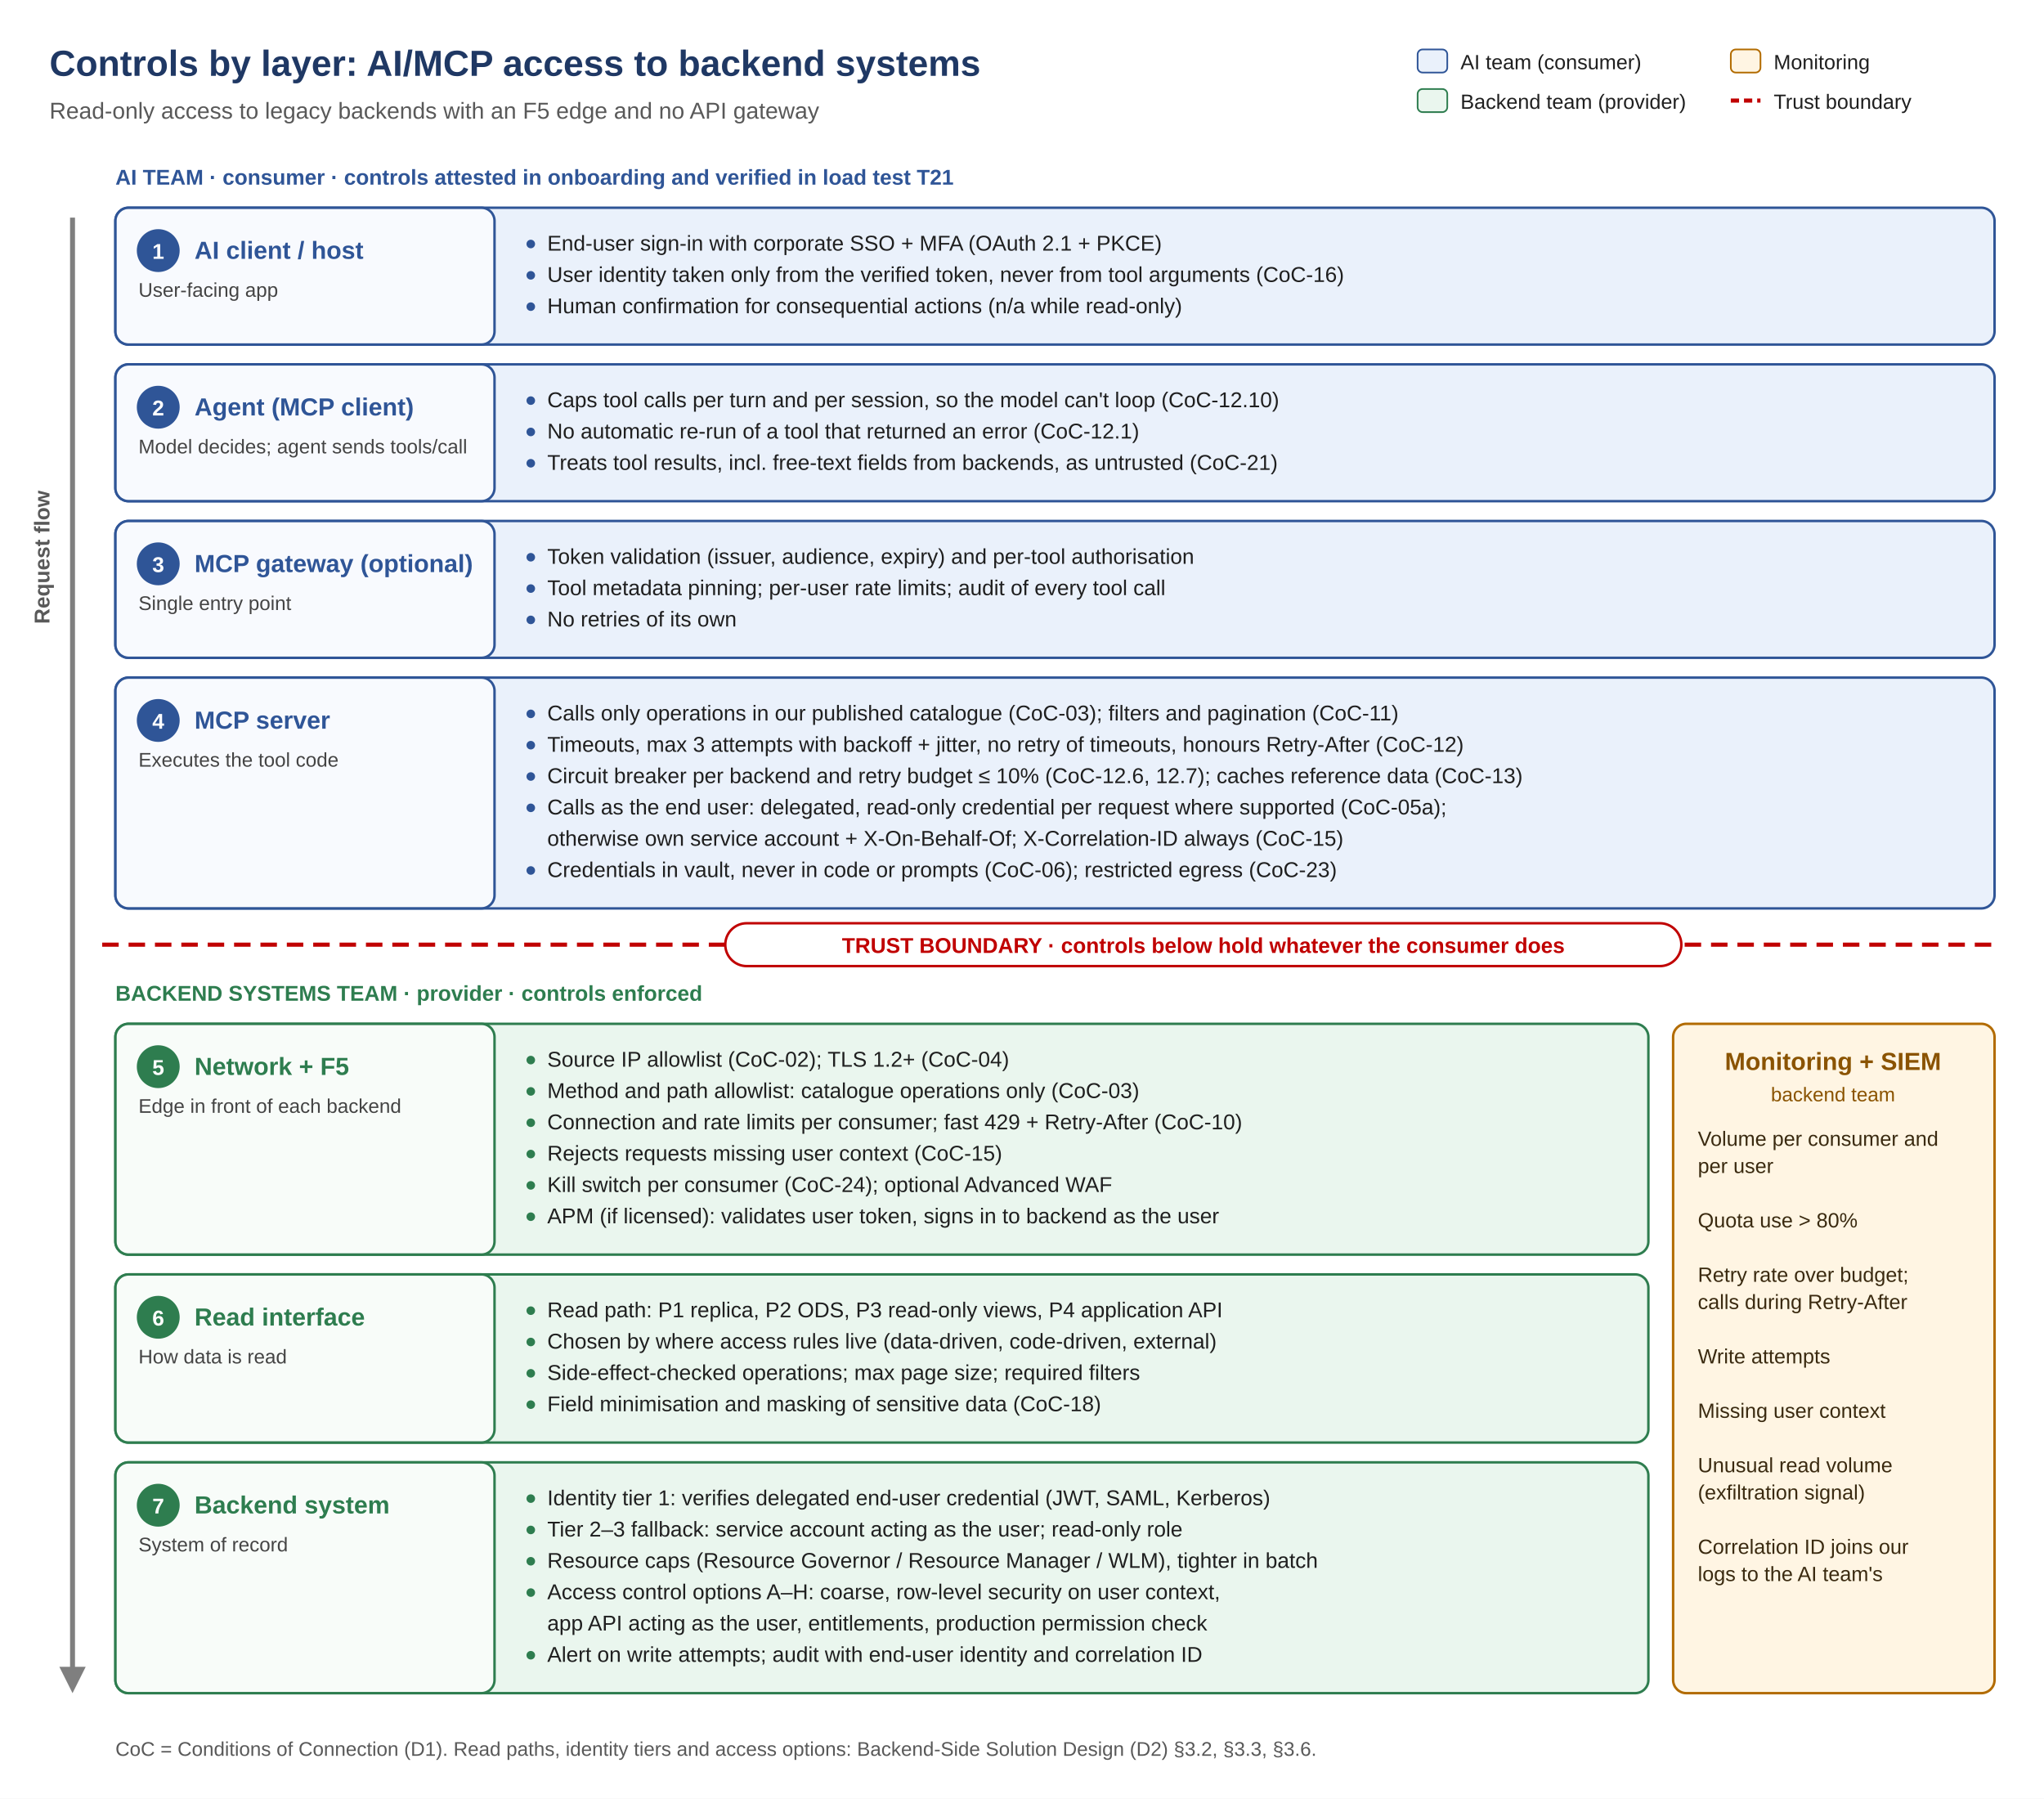
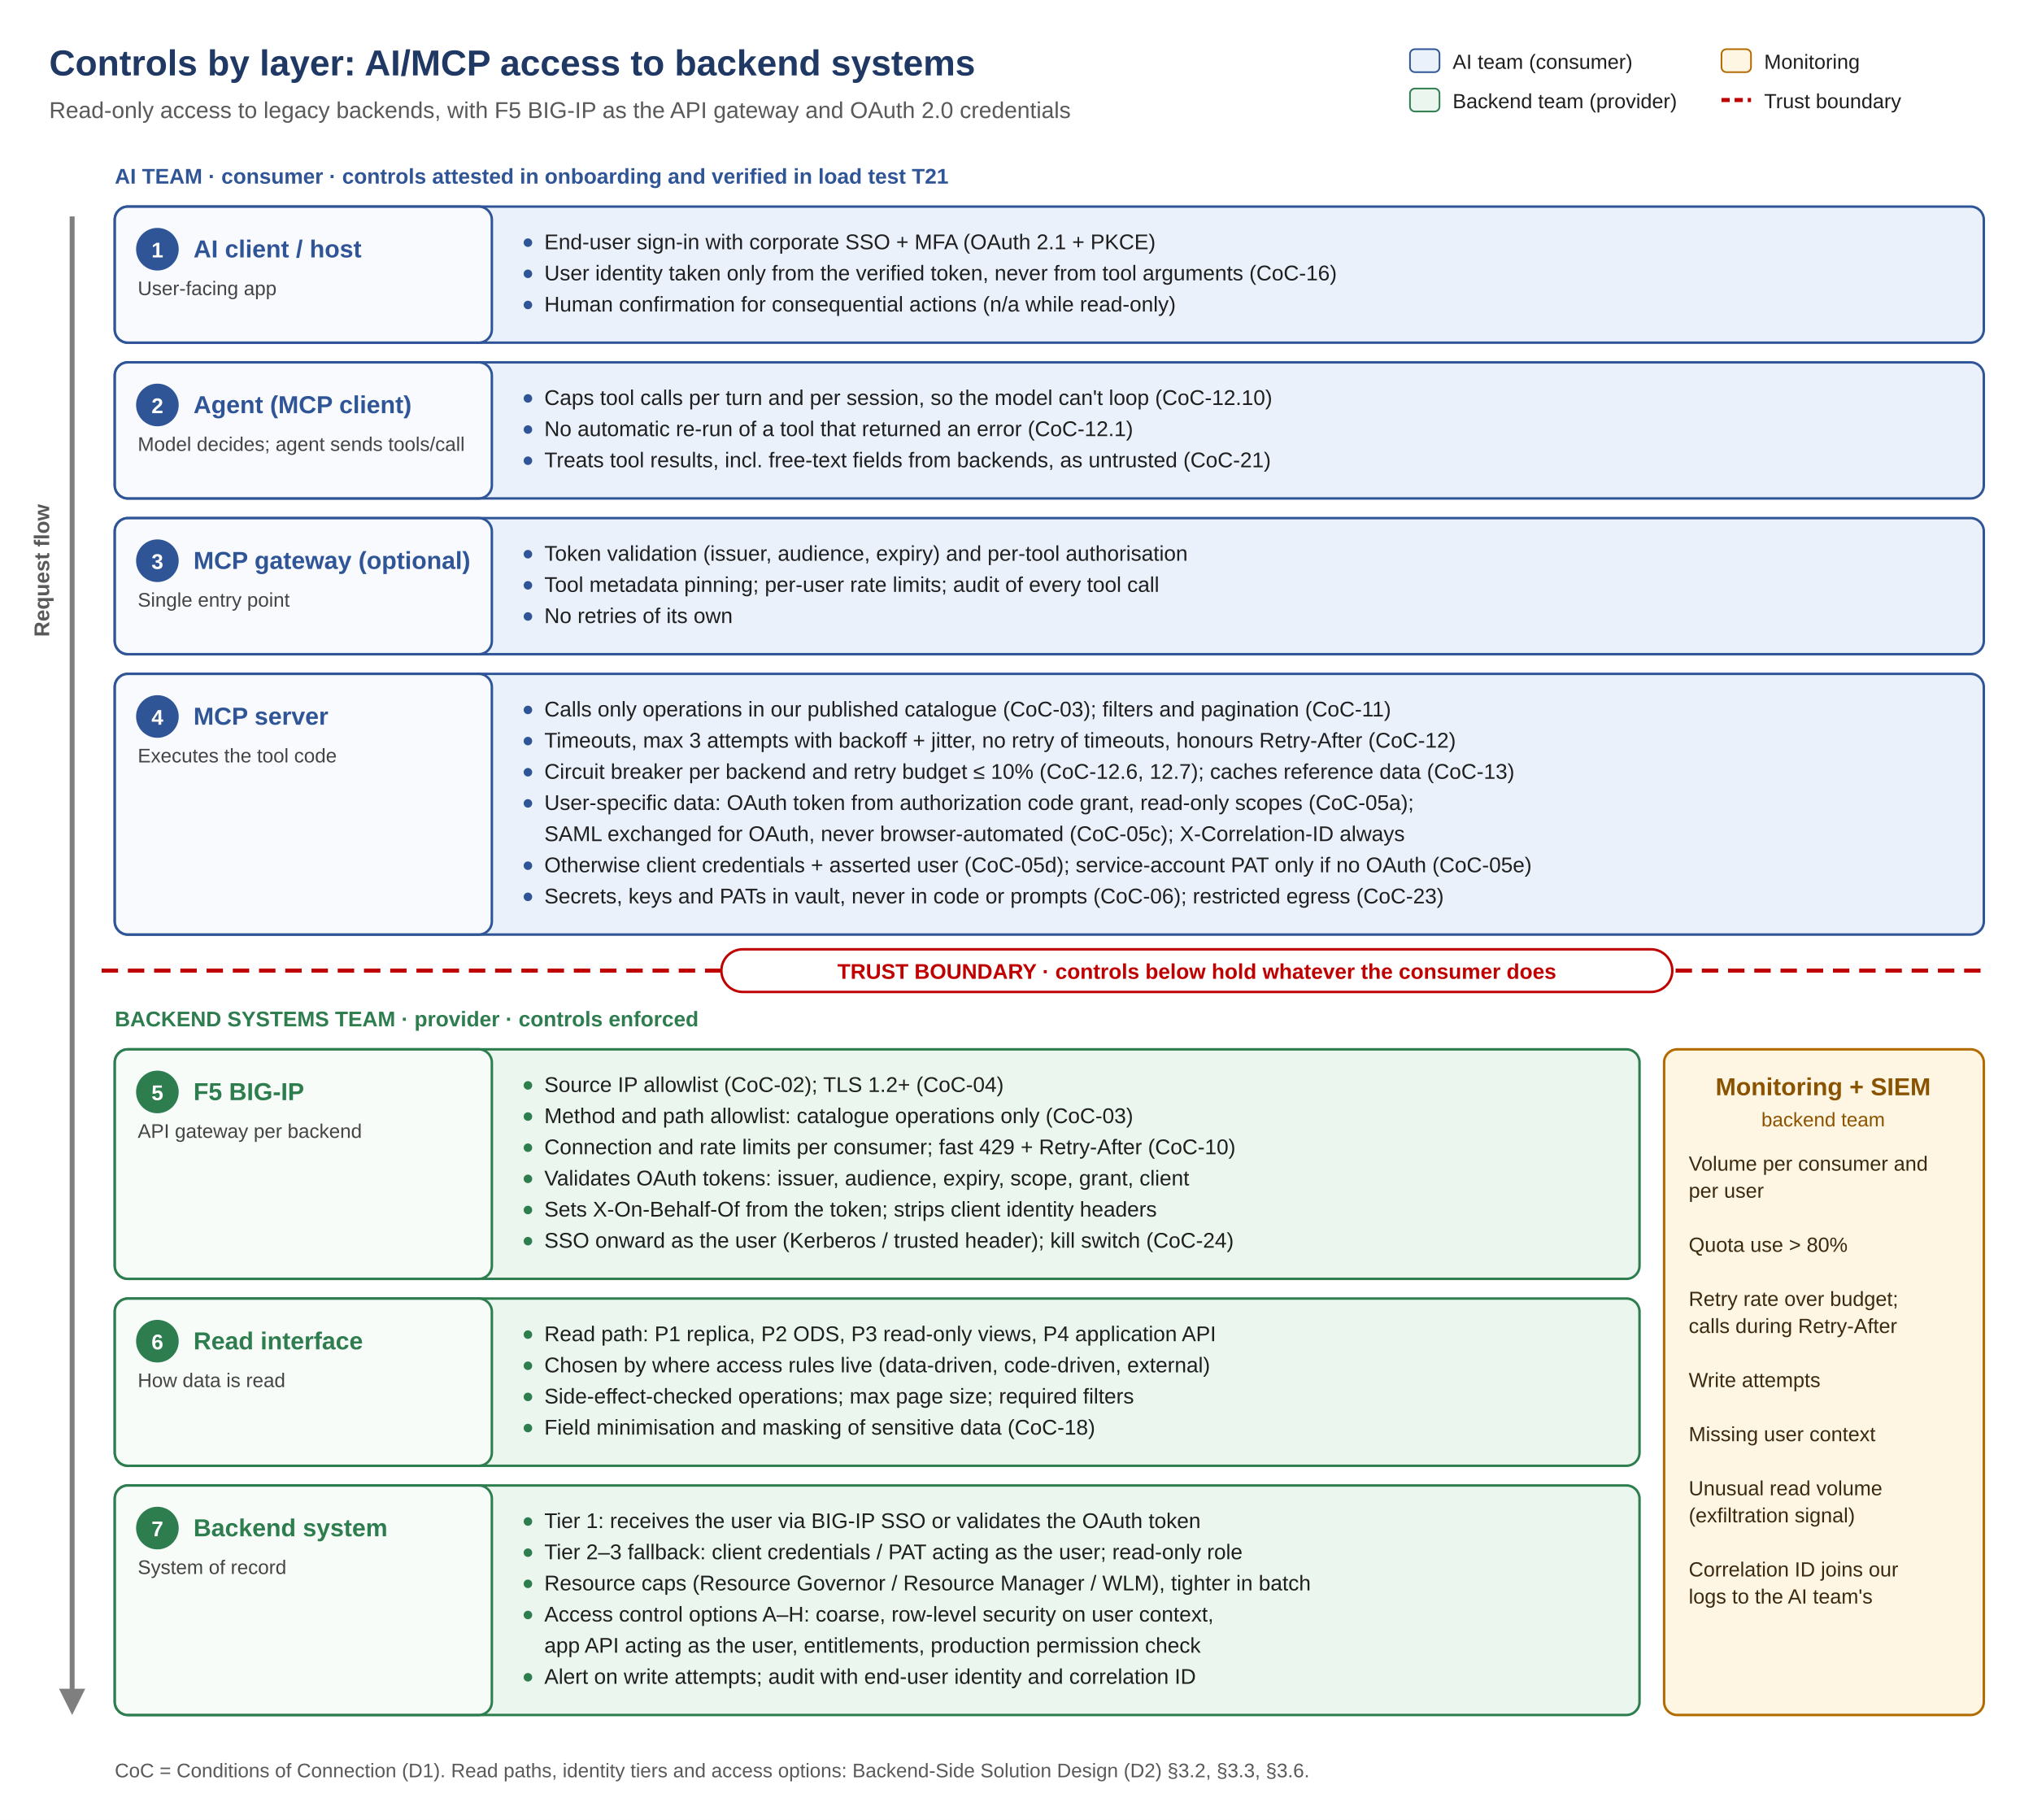
- <svg xmlns="http://www.w3.org/2000/svg" width="1240" height="1091" viewBox="0 0 1240 1091" role="img" aria-labelledby="t d">
-   <rect width="1240" height="1091" fill="#FFFFFF" />
+ <svg xmlns="http://www.w3.org/2000/svg" width="1240" height="1110" viewBox="0 0 1240 1110" role="img" aria-labelledby="t d">
+   <rect width="1240" height="1110" fill="#FFFFFF" />
  <text x="70" y="112" font-family="Arial, Helvetica, sans-serif" font-size="13" font-weight="bold" fill="#2F5597" text-anchor="start">AI TEAM  ·  consumer  ·  controls attested in onboarding and verified in load test T21</text>
  <rect x="70" y="126" width="1140" height="83" rx="8" fill="#EAF1FB" stroke="#2F5597" stroke-width="1.5" />
  <rect x="70" y="126" width="230" height="83" rx="8" fill="#FFFFFF" fill-opacity="0.65" stroke="#2F5597" stroke-width="1.5" />
  <circle cx="96" cy="152" r="13" fill="#2F5597" />
  <text x="96" y="157" font-family="Arial, Helvetica, sans-serif" font-size="13" font-weight="bold" fill="#FFFFFF" text-anchor="middle">1</text>
  <text x="118" y="157" font-family="Arial, Helvetica, sans-serif" font-size="15" font-weight="bold" fill="#2F5597" text-anchor="start">AI client / host</text>
  <text x="84" y="180" font-family="Arial, Helvetica, sans-serif" font-size="12" font-weight="normal" fill="#444444" text-anchor="start">User-facing app</text>
  <circle cx="322" cy="148" r="2.6" fill="#2F5597" />
  <text x="332" y="152" font-family="Arial, Helvetica, sans-serif" font-size="13" font-weight="normal" fill="#1F1F1F" text-anchor="start">End-user sign-in with corporate SSO + MFA (OAuth 2.1 + PKCE)</text>
  <circle cx="322" cy="167" r="2.6" fill="#2F5597" />
  <text x="332" y="171" font-family="Arial, Helvetica, sans-serif" font-size="13" font-weight="normal" fill="#1F1F1F" text-anchor="start">User identity taken only from the verified token, never from tool arguments (CoC-16)</text>
  <circle cx="322" cy="186" r="2.6" fill="#2F5597" />
  <text x="332" y="190" font-family="Arial, Helvetica, sans-serif" font-size="13" font-weight="normal" fill="#1F1F1F" text-anchor="start">Human confirmation for consequential actions (n/a while read-only)</text>
  <rect x="70" y="221" width="1140" height="83" rx="8" fill="#EAF1FB" stroke="#2F5597" stroke-width="1.5" />
  <rect x="70" y="221" width="230" height="83" rx="8" fill="#FFFFFF" fill-opacity="0.65" stroke="#2F5597" stroke-width="1.5" />
  <circle cx="96" cy="247" r="13" fill="#2F5597" />
  <text x="96" y="252" font-family="Arial, Helvetica, sans-serif" font-size="13" font-weight="bold" fill="#FFFFFF" text-anchor="middle">2</text>
  <text x="118" y="252" font-family="Arial, Helvetica, sans-serif" font-size="15" font-weight="bold" fill="#2F5597" text-anchor="start">Agent (MCP client)</text>
  <text x="84" y="275" font-family="Arial, Helvetica, sans-serif" font-size="12" font-weight="normal" fill="#444444" text-anchor="start">Model decides; agent sends tools/call</text>
  <circle cx="322" cy="243" r="2.6" fill="#2F5597" />
  <text x="332" y="247" font-family="Arial, Helvetica, sans-serif" font-size="13" font-weight="normal" fill="#1F1F1F" text-anchor="start">Caps tool calls per turn and per session, so the model can't loop (CoC-12.10)</text>
  <circle cx="322" cy="262" r="2.6" fill="#2F5597" />
  <text x="332" y="266" font-family="Arial, Helvetica, sans-serif" font-size="13" font-weight="normal" fill="#1F1F1F" text-anchor="start">No automatic re-run of a tool that returned an error (CoC-12.1)</text>
  <circle cx="322" cy="281" r="2.6" fill="#2F5597" />
  <text x="332" y="285" font-family="Arial, Helvetica, sans-serif" font-size="13" font-weight="normal" fill="#1F1F1F" text-anchor="start">Treats tool results, incl. free-text fields from backends, as untrusted (CoC-21)</text>
  <rect x="70" y="316" width="1140" height="83" rx="8" fill="#EAF1FB" stroke="#2F5597" stroke-width="1.5" />
  <rect x="70" y="316" width="230" height="83" rx="8" fill="#FFFFFF" fill-opacity="0.65" stroke="#2F5597" stroke-width="1.5" />
  <circle cx="96" cy="342" r="13" fill="#2F5597" />
  <text x="96" y="347" font-family="Arial, Helvetica, sans-serif" font-size="13" font-weight="bold" fill="#FFFFFF" text-anchor="middle">3</text>
  <text x="118" y="347" font-family="Arial, Helvetica, sans-serif" font-size="15" font-weight="bold" fill="#2F5597" text-anchor="start">MCP gateway (optional)</text>
  <text x="84" y="370" font-family="Arial, Helvetica, sans-serif" font-size="12" font-weight="normal" fill="#444444" text-anchor="start">Single entry point</text>
  <circle cx="322" cy="338" r="2.6" fill="#2F5597" />
  <text x="332" y="342" font-family="Arial, Helvetica, sans-serif" font-size="13" font-weight="normal" fill="#1F1F1F" text-anchor="start">Token validation (issuer, audience, expiry) and per-tool authorisation</text>
  <circle cx="322" cy="357" r="2.6" fill="#2F5597" />
  <text x="332" y="361" font-family="Arial, Helvetica, sans-serif" font-size="13" font-weight="normal" fill="#1F1F1F" text-anchor="start">Tool metadata pinning; per-user rate limits; audit of every tool call</text>
  <circle cx="322" cy="376" r="2.6" fill="#2F5597" />
  <text x="332" y="380" font-family="Arial, Helvetica, sans-serif" font-size="13" font-weight="normal" fill="#1F1F1F" text-anchor="start">No retries of its own</text>
-   <rect x="70" y="411" width="1140" height="140" rx="8" fill="#EAF1FB" stroke="#2F5597" stroke-width="1.5" />
-   <rect x="70" y="411" width="230" height="140" rx="8" fill="#FFFFFF" fill-opacity="0.65" stroke="#2F5597" stroke-width="1.5" />
+   <rect x="70" y="411" width="1140" height="159" rx="8" fill="#EAF1FB" stroke="#2F5597" stroke-width="1.5" />
+   <rect x="70" y="411" width="230" height="159" rx="8" fill="#FFFFFF" fill-opacity="0.65" stroke="#2F5597" stroke-width="1.5" />
  <circle cx="96" cy="437" r="13" fill="#2F5597" />
  <text x="96" y="442" font-family="Arial, Helvetica, sans-serif" font-size="13" font-weight="bold" fill="#FFFFFF" text-anchor="middle">4</text>
  <text x="118" y="442" font-family="Arial, Helvetica, sans-serif" font-size="15" font-weight="bold" fill="#2F5597" text-anchor="start">MCP server</text>
  <text x="84" y="465" font-family="Arial, Helvetica, sans-serif" font-size="12" font-weight="normal" fill="#444444" text-anchor="start">Executes the tool code</text>
  <circle cx="322" cy="433" r="2.6" fill="#2F5597" />
  <text x="332" y="437" font-family="Arial, Helvetica, sans-serif" font-size="13" font-weight="normal" fill="#1F1F1F" text-anchor="start">Calls only operations in our published catalogue (CoC-03); filters and pagination (CoC-11)</text>
  <circle cx="322" cy="452" r="2.6" fill="#2F5597" />
  <text x="332" y="456" font-family="Arial, Helvetica, sans-serif" font-size="13" font-weight="normal" fill="#1F1F1F" text-anchor="start">Timeouts, max 3 attempts with backoff + jitter, no retry of timeouts, honours Retry-After (CoC-12)</text>
  <circle cx="322" cy="471" r="2.6" fill="#2F5597" />
  <text x="332" y="475" font-family="Arial, Helvetica, sans-serif" font-size="13" font-weight="normal" fill="#1F1F1F" text-anchor="start">Circuit breaker per backend and retry budget ≤ 10% (CoC-12.6, 12.7); caches reference data (CoC-13)</text>
  <circle cx="322" cy="490" r="2.6" fill="#2F5597" />
-   <text x="332" y="494" font-family="Arial, Helvetica, sans-serif" font-size="13" font-weight="normal" fill="#1F1F1F" text-anchor="start">Calls as the end user: delegated, read-only credential per request where supported (CoC-05a);</text>
-   <text x="332" y="513" font-family="Arial, Helvetica, sans-serif" font-size="13" font-weight="normal" fill="#1F1F1F" text-anchor="start">otherwise own service account + X-On-Behalf-Of; X-Correlation-ID always (CoC-15)</text>
+   <text x="332" y="494" font-family="Arial, Helvetica, sans-serif" font-size="13" font-weight="normal" fill="#1F1F1F" text-anchor="start">User-specific data: OAuth token from authorization code grant, read-only scopes (CoC-05a);</text>
+   <text x="332" y="513" font-family="Arial, Helvetica, sans-serif" font-size="13" font-weight="normal" fill="#1F1F1F" text-anchor="start">SAML exchanged for OAuth, never browser-automated (CoC-05c); X-Correlation-ID always</text>
  <circle cx="322" cy="528" r="2.6" fill="#2F5597" />
-   <text x="332" y="532" font-family="Arial, Helvetica, sans-serif" font-size="13" font-weight="normal" fill="#1F1F1F" text-anchor="start">Credentials in vault, never in code or prompts (CoC-06); restricted egress (CoC-23)</text>
-   <line x1="62" y1="573" x2="1210" y2="573" stroke="#C00000" stroke-width="2.5" stroke-dasharray="10 6" />
-   <rect x="440" y="560" width="580" height="26" rx="13" fill="#FFFFFF" stroke="#C00000" stroke-width="1.5" />
-   <text x="730" y="578" font-family="Arial, Helvetica, sans-serif" font-size="13" font-weight="bold" fill="#C00000" text-anchor="middle">TRUST BOUNDARY  ·  controls below hold whatever the consumer does</text>
-   <text x="70" y="607" font-family="Arial, Helvetica, sans-serif" font-size="13" font-weight="bold" fill="#2E7D4F" text-anchor="start">BACKEND SYSTEMS TEAM  ·  provider  ·  controls enforced</text>
-   <rect x="70" y="621" width="930" height="140" rx="8" fill="#EAF6EE" stroke="#2E7D4F" stroke-width="1.5" />
-   <rect x="70" y="621" width="230" height="140" rx="8" fill="#FFFFFF" fill-opacity="0.65" stroke="#2E7D4F" stroke-width="1.5" />
-   <circle cx="96" cy="647" r="13" fill="#2E7D4F" />
-   <text x="96" y="652" font-family="Arial, Helvetica, sans-serif" font-size="13" font-weight="bold" fill="#FFFFFF" text-anchor="middle">5</text>
-   <text x="118" y="652" font-family="Arial, Helvetica, sans-serif" font-size="15" font-weight="bold" fill="#2E7D4F" text-anchor="start">Network + F5</text>
-   <text x="84" y="675" font-family="Arial, Helvetica, sans-serif" font-size="12" font-weight="normal" fill="#444444" text-anchor="start">Edge in front of each backend</text>
-   <circle cx="322" cy="643" r="2.6" fill="#2E7D4F" />
-   <text x="332" y="647" font-family="Arial, Helvetica, sans-serif" font-size="13" font-weight="normal" fill="#1F1F1F" text-anchor="start">Source IP allowlist (CoC-02); TLS 1.2+ (CoC-04)</text>
+   <text x="332" y="532" font-family="Arial, Helvetica, sans-serif" font-size="13" font-weight="normal" fill="#1F1F1F" text-anchor="start">Otherwise client credentials + asserted user (CoC-05d); service-account PAT only if no OAuth (CoC-05e)</text>
+   <circle cx="322" cy="547" r="2.6" fill="#2F5597" />
+   <text x="332" y="551" font-family="Arial, Helvetica, sans-serif" font-size="13" font-weight="normal" fill="#1F1F1F" text-anchor="start">Secrets, keys and PATs in vault, never in code or prompts (CoC-06); restricted egress (CoC-23)</text>
+   <line x1="62" y1="592" x2="1210" y2="592" stroke="#C00000" stroke-width="2.5" stroke-dasharray="10 6" />
+   <rect x="440" y="579" width="580" height="26" rx="13" fill="#FFFFFF" stroke="#C00000" stroke-width="1.5" />
+   <text x="730" y="597" font-family="Arial, Helvetica, sans-serif" font-size="13" font-weight="bold" fill="#C00000" text-anchor="middle">TRUST BOUNDARY  ·  controls below hold whatever the consumer does</text>
+   <text x="70" y="626" font-family="Arial, Helvetica, sans-serif" font-size="13" font-weight="bold" fill="#2E7D4F" text-anchor="start">BACKEND SYSTEMS TEAM  ·  provider  ·  controls enforced</text>
+   <rect x="70" y="640" width="930" height="140" rx="8" fill="#EAF6EE" stroke="#2E7D4F" stroke-width="1.5" />
+   <rect x="70" y="640" width="230" height="140" rx="8" fill="#FFFFFF" fill-opacity="0.65" stroke="#2E7D4F" stroke-width="1.5" />
+   <circle cx="96" cy="666" r="13" fill="#2E7D4F" />
+   <text x="96" y="671" font-family="Arial, Helvetica, sans-serif" font-size="13" font-weight="bold" fill="#FFFFFF" text-anchor="middle">5</text>
+   <text x="118" y="671" font-family="Arial, Helvetica, sans-serif" font-size="15" font-weight="bold" fill="#2E7D4F" text-anchor="start">F5 BIG-IP</text>
+   <text x="84" y="694" font-family="Arial, Helvetica, sans-serif" font-size="12" font-weight="normal" fill="#444444" text-anchor="start">API gateway per backend</text>
  <circle cx="322" cy="662" r="2.6" fill="#2E7D4F" />
-   <text x="332" y="666" font-family="Arial, Helvetica, sans-serif" font-size="13" font-weight="normal" fill="#1F1F1F" text-anchor="start">Method and path allowlist: catalogue operations only (CoC-03)</text>
+   <text x="332" y="666" font-family="Arial, Helvetica, sans-serif" font-size="13" font-weight="normal" fill="#1F1F1F" text-anchor="start">Source IP allowlist (CoC-02); TLS 1.2+ (CoC-04)</text>
  <circle cx="322" cy="681" r="2.6" fill="#2E7D4F" />
-   <text x="332" y="685" font-family="Arial, Helvetica, sans-serif" font-size="13" font-weight="normal" fill="#1F1F1F" text-anchor="start">Connection and rate limits per consumer; fast 429 + Retry-After (CoC-10)</text>
+   <text x="332" y="685" font-family="Arial, Helvetica, sans-serif" font-size="13" font-weight="normal" fill="#1F1F1F" text-anchor="start">Method and path allowlist: catalogue operations only (CoC-03)</text>
  <circle cx="322" cy="700" r="2.6" fill="#2E7D4F" />
-   <text x="332" y="704" font-family="Arial, Helvetica, sans-serif" font-size="13" font-weight="normal" fill="#1F1F1F" text-anchor="start">Rejects requests missing user context (CoC-15)</text>
+   <text x="332" y="704" font-family="Arial, Helvetica, sans-serif" font-size="13" font-weight="normal" fill="#1F1F1F" text-anchor="start">Connection and rate limits per consumer; fast 429 + Retry-After (CoC-10)</text>
  <circle cx="322" cy="719" r="2.6" fill="#2E7D4F" />
-   <text x="332" y="723" font-family="Arial, Helvetica, sans-serif" font-size="13" font-weight="normal" fill="#1F1F1F" text-anchor="start">Kill switch per consumer (CoC-24); optional Advanced WAF</text>
+   <text x="332" y="723" font-family="Arial, Helvetica, sans-serif" font-size="13" font-weight="normal" fill="#1F1F1F" text-anchor="start">Validates OAuth tokens: issuer, audience, expiry, scope, grant, client</text>
  <circle cx="322" cy="738" r="2.6" fill="#2E7D4F" />
-   <text x="332" y="742" font-family="Arial, Helvetica, sans-serif" font-size="13" font-weight="normal" fill="#1F1F1F" text-anchor="start">APM (if licensed): validates user token, signs in to backend as the user</text>
-   <rect x="70" y="773" width="930" height="102" rx="8" fill="#EAF6EE" stroke="#2E7D4F" stroke-width="1.5" />
-   <rect x="70" y="773" width="230" height="102" rx="8" fill="#FFFFFF" fill-opacity="0.65" stroke="#2E7D4F" stroke-width="1.5" />
-   <circle cx="96" cy="799" r="13" fill="#2E7D4F" />
-   <text x="96" y="804" font-family="Arial, Helvetica, sans-serif" font-size="13" font-weight="bold" fill="#FFFFFF" text-anchor="middle">6</text>
-   <text x="118" y="804" font-family="Arial, Helvetica, sans-serif" font-size="15" font-weight="bold" fill="#2E7D4F" text-anchor="start">Read interface</text>
-   <text x="84" y="827" font-family="Arial, Helvetica, sans-serif" font-size="12" font-weight="normal" fill="#444444" text-anchor="start">How data is read</text>
-   <circle cx="322" cy="795" r="2.6" fill="#2E7D4F" />
-   <text x="332" y="799" font-family="Arial, Helvetica, sans-serif" font-size="13" font-weight="normal" fill="#1F1F1F" text-anchor="start">Read path: P1 replica, P2 ODS, P3 read-only views, P4 application API</text>
+   <text x="332" y="742" font-family="Arial, Helvetica, sans-serif" font-size="13" font-weight="normal" fill="#1F1F1F" text-anchor="start">Sets X-On-Behalf-Of from the token; strips client identity headers</text>
+   <circle cx="322" cy="757" r="2.6" fill="#2E7D4F" />
+   <text x="332" y="761" font-family="Arial, Helvetica, sans-serif" font-size="13" font-weight="normal" fill="#1F1F1F" text-anchor="start">SSO onward as the user (Kerberos / trusted header); kill switch (CoC-24)</text>
+   <rect x="70" y="792" width="930" height="102" rx="8" fill="#EAF6EE" stroke="#2E7D4F" stroke-width="1.5" />
+   <rect x="70" y="792" width="230" height="102" rx="8" fill="#FFFFFF" fill-opacity="0.65" stroke="#2E7D4F" stroke-width="1.5" />
+   <circle cx="96" cy="818" r="13" fill="#2E7D4F" />
+   <text x="96" y="823" font-family="Arial, Helvetica, sans-serif" font-size="13" font-weight="bold" fill="#FFFFFF" text-anchor="middle">6</text>
+   <text x="118" y="823" font-family="Arial, Helvetica, sans-serif" font-size="15" font-weight="bold" fill="#2E7D4F" text-anchor="start">Read interface</text>
+   <text x="84" y="846" font-family="Arial, Helvetica, sans-serif" font-size="12" font-weight="normal" fill="#444444" text-anchor="start">How data is read</text>
  <circle cx="322" cy="814" r="2.6" fill="#2E7D4F" />
-   <text x="332" y="818" font-family="Arial, Helvetica, sans-serif" font-size="13" font-weight="normal" fill="#1F1F1F" text-anchor="start">Chosen by where access rules live (data-driven, code-driven, external)</text>
+   <text x="332" y="818" font-family="Arial, Helvetica, sans-serif" font-size="13" font-weight="normal" fill="#1F1F1F" text-anchor="start">Read path: P1 replica, P2 ODS, P3 read-only views, P4 application API</text>
  <circle cx="322" cy="833" r="2.6" fill="#2E7D4F" />
-   <text x="332" y="837" font-family="Arial, Helvetica, sans-serif" font-size="13" font-weight="normal" fill="#1F1F1F" text-anchor="start">Side-effect-checked operations; max page size; required filters</text>
+   <text x="332" y="837" font-family="Arial, Helvetica, sans-serif" font-size="13" font-weight="normal" fill="#1F1F1F" text-anchor="start">Chosen by where access rules live (data-driven, code-driven, external)</text>
  <circle cx="322" cy="852" r="2.6" fill="#2E7D4F" />
-   <text x="332" y="856" font-family="Arial, Helvetica, sans-serif" font-size="13" font-weight="normal" fill="#1F1F1F" text-anchor="start">Field minimisation and masking of sensitive data (CoC-18)</text>
-   <rect x="70" y="887" width="930" height="140" rx="8" fill="#EAF6EE" stroke="#2E7D4F" stroke-width="1.5" />
-   <rect x="70" y="887" width="230" height="140" rx="8" fill="#FFFFFF" fill-opacity="0.65" stroke="#2E7D4F" stroke-width="1.5" />
-   <circle cx="96" cy="913" r="13" fill="#2E7D4F" />
-   <text x="96" y="918" font-family="Arial, Helvetica, sans-serif" font-size="13" font-weight="bold" fill="#FFFFFF" text-anchor="middle">7</text>
-   <text x="118" y="918" font-family="Arial, Helvetica, sans-serif" font-size="15" font-weight="bold" fill="#2E7D4F" text-anchor="start">Backend system</text>
-   <text x="84" y="941" font-family="Arial, Helvetica, sans-serif" font-size="12" font-weight="normal" fill="#444444" text-anchor="start">System of record</text>
-   <circle cx="322" cy="909" r="2.6" fill="#2E7D4F" />
-   <text x="332" y="913" font-family="Arial, Helvetica, sans-serif" font-size="13" font-weight="normal" fill="#1F1F1F" text-anchor="start">Identity tier 1: verifies delegated end-user credential (JWT, SAML, Kerberos)</text>
+   <text x="332" y="856" font-family="Arial, Helvetica, sans-serif" font-size="13" font-weight="normal" fill="#1F1F1F" text-anchor="start">Side-effect-checked operations; max page size; required filters</text>
+   <circle cx="322" cy="871" r="2.6" fill="#2E7D4F" />
+   <text x="332" y="875" font-family="Arial, Helvetica, sans-serif" font-size="13" font-weight="normal" fill="#1F1F1F" text-anchor="start">Field minimisation and masking of sensitive data (CoC-18)</text>
+   <rect x="70" y="906" width="930" height="140" rx="8" fill="#EAF6EE" stroke="#2E7D4F" stroke-width="1.5" />
+   <rect x="70" y="906" width="230" height="140" rx="8" fill="#FFFFFF" fill-opacity="0.65" stroke="#2E7D4F" stroke-width="1.5" />
+   <circle cx="96" cy="932" r="13" fill="#2E7D4F" />
+   <text x="96" y="937" font-family="Arial, Helvetica, sans-serif" font-size="13" font-weight="bold" fill="#FFFFFF" text-anchor="middle">7</text>
+   <text x="118" y="937" font-family="Arial, Helvetica, sans-serif" font-size="15" font-weight="bold" fill="#2E7D4F" text-anchor="start">Backend system</text>
+   <text x="84" y="960" font-family="Arial, Helvetica, sans-serif" font-size="12" font-weight="normal" fill="#444444" text-anchor="start">System of record</text>
  <circle cx="322" cy="928" r="2.6" fill="#2E7D4F" />
-   <text x="332" y="932" font-family="Arial, Helvetica, sans-serif" font-size="13" font-weight="normal" fill="#1F1F1F" text-anchor="start">Tier 2–3 fallback: service account acting as the user; read-only role</text>
+   <text x="332" y="932" font-family="Arial, Helvetica, sans-serif" font-size="13" font-weight="normal" fill="#1F1F1F" text-anchor="start">Tier 1: receives the user via BIG-IP SSO or validates the OAuth token</text>
  <circle cx="322" cy="947" r="2.6" fill="#2E7D4F" />
-   <text x="332" y="951" font-family="Arial, Helvetica, sans-serif" font-size="13" font-weight="normal" fill="#1F1F1F" text-anchor="start">Resource caps (Resource Governor / Resource Manager / WLM), tighter in batch</text>
+   <text x="332" y="951" font-family="Arial, Helvetica, sans-serif" font-size="13" font-weight="normal" fill="#1F1F1F" text-anchor="start">Tier 2–3 fallback: client credentials / PAT acting as the user; read-only role</text>
  <circle cx="322" cy="966" r="2.6" fill="#2E7D4F" />
-   <text x="332" y="970" font-family="Arial, Helvetica, sans-serif" font-size="13" font-weight="normal" fill="#1F1F1F" text-anchor="start">Access control options A–H: coarse, row-level security on user context,</text>
-   <text x="332" y="989" font-family="Arial, Helvetica, sans-serif" font-size="13" font-weight="normal" fill="#1F1F1F" text-anchor="start">app API acting as the user, entitlements, production permission check</text>
-   <circle cx="322" cy="1004" r="2.6" fill="#2E7D4F" />
-   <text x="332" y="1008" font-family="Arial, Helvetica, sans-serif" font-size="13" font-weight="normal" fill="#1F1F1F" text-anchor="start">Alert on write attempts; audit with end-user identity and correlation ID</text>
-   <rect x="1015" y="621" width="195" height="406" rx="8" fill="#FFF5E3" stroke="#B26B00" stroke-width="1.5" />
-   <text x="1112" y="649" font-family="Arial, Helvetica, sans-serif" font-size="15" font-weight="bold" fill="#8A5300" text-anchor="middle">Monitoring + SIEM</text>
-   <text x="1112" y="668" font-family="Arial, Helvetica, sans-serif" font-size="12" font-weight="normal" fill="#8A5300" text-anchor="middle">backend team</text>
-   <text x="1030" y="695.0" font-family="Arial, Helvetica, sans-serif" font-size="12.5" font-weight="normal" fill="#3A2A10" text-anchor="start">Volume per consumer and</text>
-   <text x="1030" y="711.5" font-family="Arial, Helvetica, sans-serif" font-size="12.5" font-weight="normal" fill="#3A2A10" text-anchor="start">per user</text>
-   <text x="1030" y="744.5" font-family="Arial, Helvetica, sans-serif" font-size="12.5" font-weight="normal" fill="#3A2A10" text-anchor="start">Quota use &gt; 80%</text>
-   <text x="1030" y="777.5" font-family="Arial, Helvetica, sans-serif" font-size="12.5" font-weight="normal" fill="#3A2A10" text-anchor="start">Retry rate over budget;</text>
-   <text x="1030" y="794.0" font-family="Arial, Helvetica, sans-serif" font-size="12.5" font-weight="normal" fill="#3A2A10" text-anchor="start">calls during Retry-After</text>
-   <text x="1030" y="827.0" font-family="Arial, Helvetica, sans-serif" font-size="12.5" font-weight="normal" fill="#3A2A10" text-anchor="start">Write attempts</text>
-   <text x="1030" y="860.0" font-family="Arial, Helvetica, sans-serif" font-size="12.5" font-weight="normal" fill="#3A2A10" text-anchor="start">Missing user context</text>
-   <text x="1030" y="893.0" font-family="Arial, Helvetica, sans-serif" font-size="12.5" font-weight="normal" fill="#3A2A10" text-anchor="start">Unusual read volume</text>
-   <text x="1030" y="909.5" font-family="Arial, Helvetica, sans-serif" font-size="12.5" font-weight="normal" fill="#3A2A10" text-anchor="start">(exfiltration signal)</text>
-   <text x="1030" y="942.5" font-family="Arial, Helvetica, sans-serif" font-size="12.5" font-weight="normal" fill="#3A2A10" text-anchor="start">Correlation ID joins our</text>
-   <text x="1030" y="959.0" font-family="Arial, Helvetica, sans-serif" font-size="12.5" font-weight="normal" fill="#3A2A10" text-anchor="start">logs to the AI team's</text>
-   <line x1="44" y1="132" x2="44" y2="1013" stroke="#7F7F7F" stroke-width="3" />
-   <polygon points="36,1011 52,1011 44,1027" fill="#7F7F7F" />
-   <text x="30" y="338" font-family="Arial, Helvetica, sans-serif" font-size="13" font-weight="bold" fill="#595959" text-anchor="middle" transform="rotate(-90 30 338)">Request flow</text>
-   <text x="70" y="1065" font-family="Arial, Helvetica, sans-serif" font-size="12" font-weight="normal" fill="#595959" text-anchor="start">CoC = Conditions of Connection (D1). Read paths, identity tiers and access options: Backend-Side Solution Design (D2) §3.2, §3.3, §3.6.</text>
+   <text x="332" y="970" font-family="Arial, Helvetica, sans-serif" font-size="13" font-weight="normal" fill="#1F1F1F" text-anchor="start">Resource caps (Resource Governor / Resource Manager / WLM), tighter in batch</text>
+   <circle cx="322" cy="985" r="2.6" fill="#2E7D4F" />
+   <text x="332" y="989" font-family="Arial, Helvetica, sans-serif" font-size="13" font-weight="normal" fill="#1F1F1F" text-anchor="start">Access control options A–H: coarse, row-level security on user context,</text>
+   <text x="332" y="1008" font-family="Arial, Helvetica, sans-serif" font-size="13" font-weight="normal" fill="#1F1F1F" text-anchor="start">app API acting as the user, entitlements, production permission check</text>
+   <circle cx="322" cy="1023" r="2.6" fill="#2E7D4F" />
+   <text x="332" y="1027" font-family="Arial, Helvetica, sans-serif" font-size="13" font-weight="normal" fill="#1F1F1F" text-anchor="start">Alert on write attempts; audit with end-user identity and correlation ID</text>
+   <rect x="1015" y="640" width="195" height="406" rx="8" fill="#FFF5E3" stroke="#B26B00" stroke-width="1.5" />
+   <text x="1112" y="668" font-family="Arial, Helvetica, sans-serif" font-size="15" font-weight="bold" fill="#8A5300" text-anchor="middle">Monitoring + SIEM</text>
+   <text x="1112" y="687" font-family="Arial, Helvetica, sans-serif" font-size="12" font-weight="normal" fill="#8A5300" text-anchor="middle">backend team</text>
+   <text x="1030" y="714.0" font-family="Arial, Helvetica, sans-serif" font-size="12.5" font-weight="normal" fill="#3A2A10" text-anchor="start">Volume per consumer and</text>
+   <text x="1030" y="730.5" font-family="Arial, Helvetica, sans-serif" font-size="12.5" font-weight="normal" fill="#3A2A10" text-anchor="start">per user</text>
+   <text x="1030" y="763.5" font-family="Arial, Helvetica, sans-serif" font-size="12.5" font-weight="normal" fill="#3A2A10" text-anchor="start">Quota use &gt; 80%</text>
+   <text x="1030" y="796.5" font-family="Arial, Helvetica, sans-serif" font-size="12.5" font-weight="normal" fill="#3A2A10" text-anchor="start">Retry rate over budget;</text>
+   <text x="1030" y="813.0" font-family="Arial, Helvetica, sans-serif" font-size="12.5" font-weight="normal" fill="#3A2A10" text-anchor="start">calls during Retry-After</text>
+   <text x="1030" y="846.0" font-family="Arial, Helvetica, sans-serif" font-size="12.5" font-weight="normal" fill="#3A2A10" text-anchor="start">Write attempts</text>
+   <text x="1030" y="879.0" font-family="Arial, Helvetica, sans-serif" font-size="12.5" font-weight="normal" fill="#3A2A10" text-anchor="start">Missing user context</text>
+   <text x="1030" y="912.0" font-family="Arial, Helvetica, sans-serif" font-size="12.5" font-weight="normal" fill="#3A2A10" text-anchor="start">Unusual read volume</text>
+   <text x="1030" y="928.5" font-family="Arial, Helvetica, sans-serif" font-size="12.5" font-weight="normal" fill="#3A2A10" text-anchor="start">(exfiltration signal)</text>
+   <text x="1030" y="961.5" font-family="Arial, Helvetica, sans-serif" font-size="12.5" font-weight="normal" fill="#3A2A10" text-anchor="start">Correlation ID joins our</text>
+   <text x="1030" y="978.0" font-family="Arial, Helvetica, sans-serif" font-size="12.5" font-weight="normal" fill="#3A2A10" text-anchor="start">logs to the AI team's</text>
+   <line x1="44" y1="132" x2="44" y2="1032" stroke="#7F7F7F" stroke-width="3" />
+   <polygon points="36,1030 52,1030 44,1046" fill="#7F7F7F" />
+   <text x="30" y="348" font-family="Arial, Helvetica, sans-serif" font-size="13" font-weight="bold" fill="#595959" text-anchor="middle" transform="rotate(-90 30 348)">Request flow</text>
+   <text x="70" y="1084" font-family="Arial, Helvetica, sans-serif" font-size="12" font-weight="normal" fill="#595959" text-anchor="start">CoC = Conditions of Connection (D1). Read paths, identity tiers and access options: Backend-Side Solution Design (D2) §3.2, §3.3, §3.6.</text>
  <text x="30" y="46" font-family="Arial, Helvetica, sans-serif" font-size="22" font-weight="bold" fill="#1F3864" text-anchor="start">Controls by layer: AI/MCP access to backend systems</text>
-   <text x="30" y="72" font-family="Arial, Helvetica, sans-serif" font-size="14" font-weight="normal" fill="#595959" text-anchor="start">Read-only access to legacy backends with an F5 edge and no API gateway</text>
+   <text x="30" y="72" font-family="Arial, Helvetica, sans-serif" font-size="14" font-weight="normal" fill="#595959" text-anchor="start">Read-only access to legacy backends, with F5 BIG-IP as the API gateway and OAuth 2.0 credentials</text>
  <rect x="860" y="30" width="18" height="14" rx="3" fill="#EAF1FB" stroke="#2F5597" />
  <text x="886" y="42" font-family="Arial, Helvetica, sans-serif" font-size="12.5" font-weight="normal" fill="#1F1F1F" text-anchor="start">AI team (consumer)</text>
  <rect x="860" y="54" width="18" height="14" rx="3" fill="#EAF6EE" stroke="#2E7D4F" />
  <text x="886" y="66" font-family="Arial, Helvetica, sans-serif" font-size="12.5" font-weight="normal" fill="#1F1F1F" text-anchor="start">Backend team (provider)</text>
  <rect x="1050" y="30" width="18" height="14" rx="3" fill="#FFF5E3" stroke="#B26B00" />
  <text x="1076" y="42" font-family="Arial, Helvetica, sans-serif" font-size="12.5" font-weight="normal" fill="#1F1F1F" text-anchor="start">Monitoring</text>
  <line x1="1050" y1="61" x2="1068" y2="61" stroke="#C00000" stroke-width="2.5" stroke-dasharray="5 3" />
  <text x="1076" y="66" font-family="Arial, Helvetica, sans-serif" font-size="12.5" font-weight="normal" fill="#1F1F1F" text-anchor="start">Trust boundary</text>
</svg>
